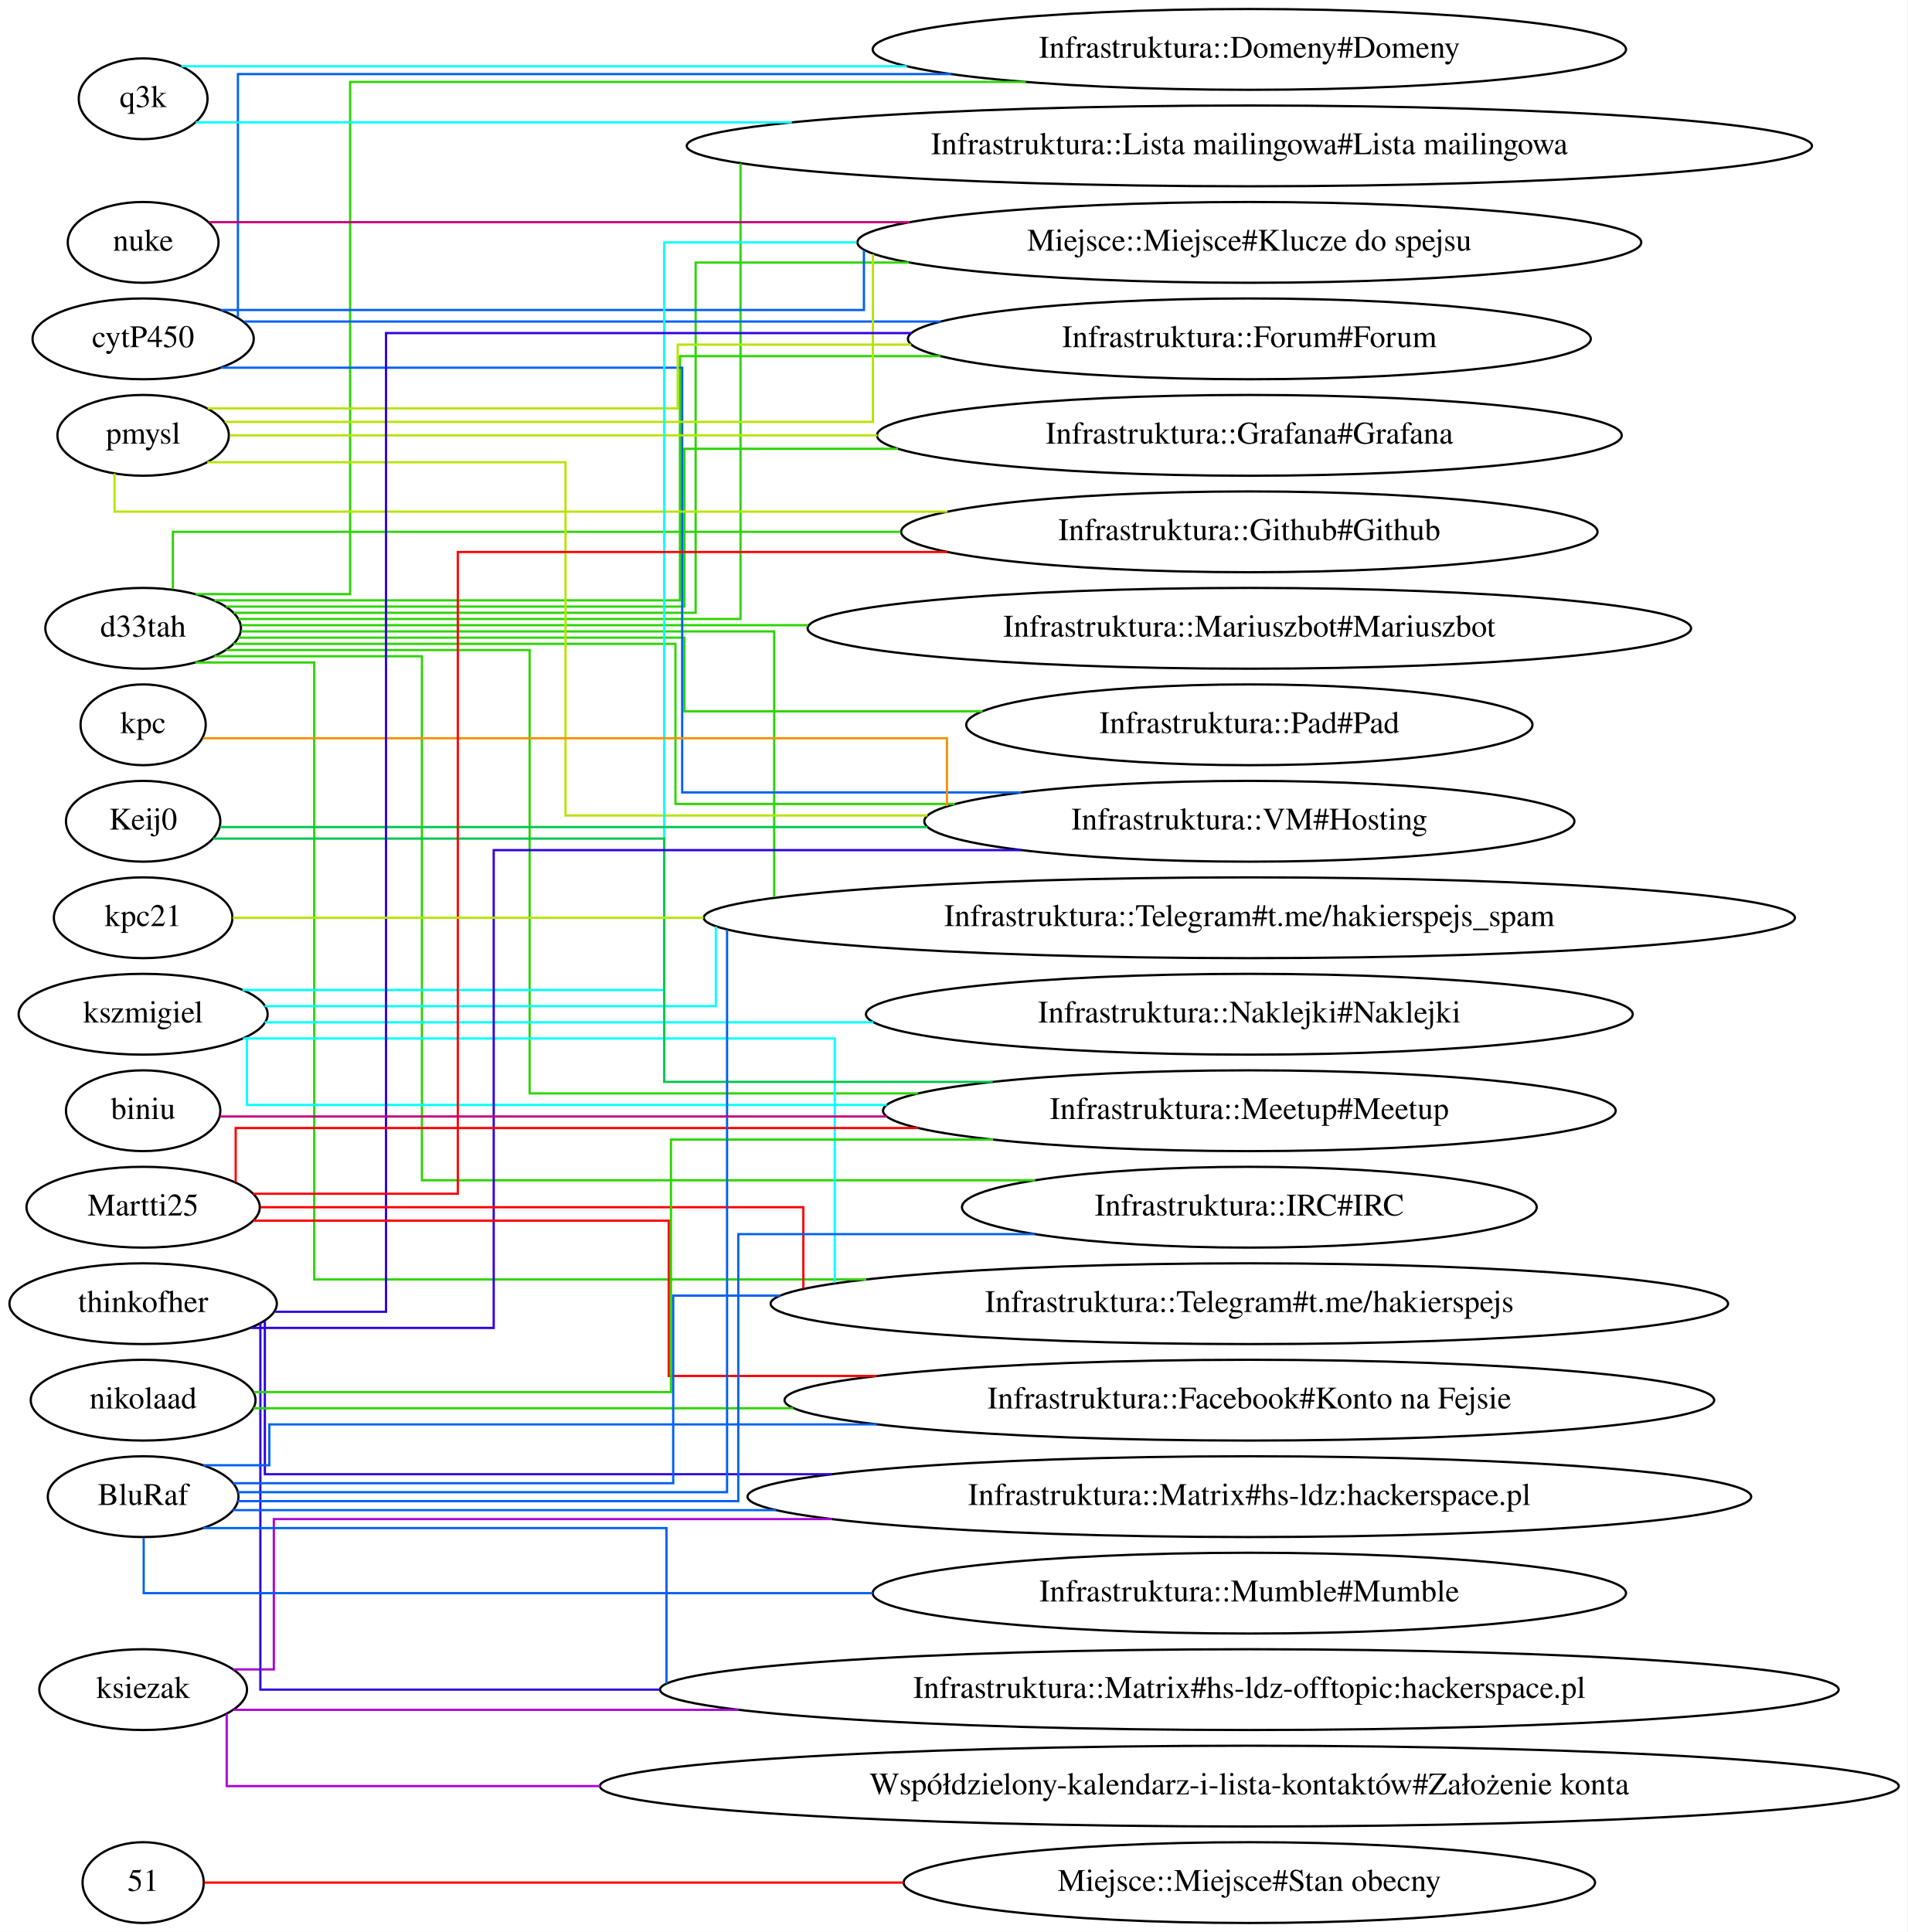
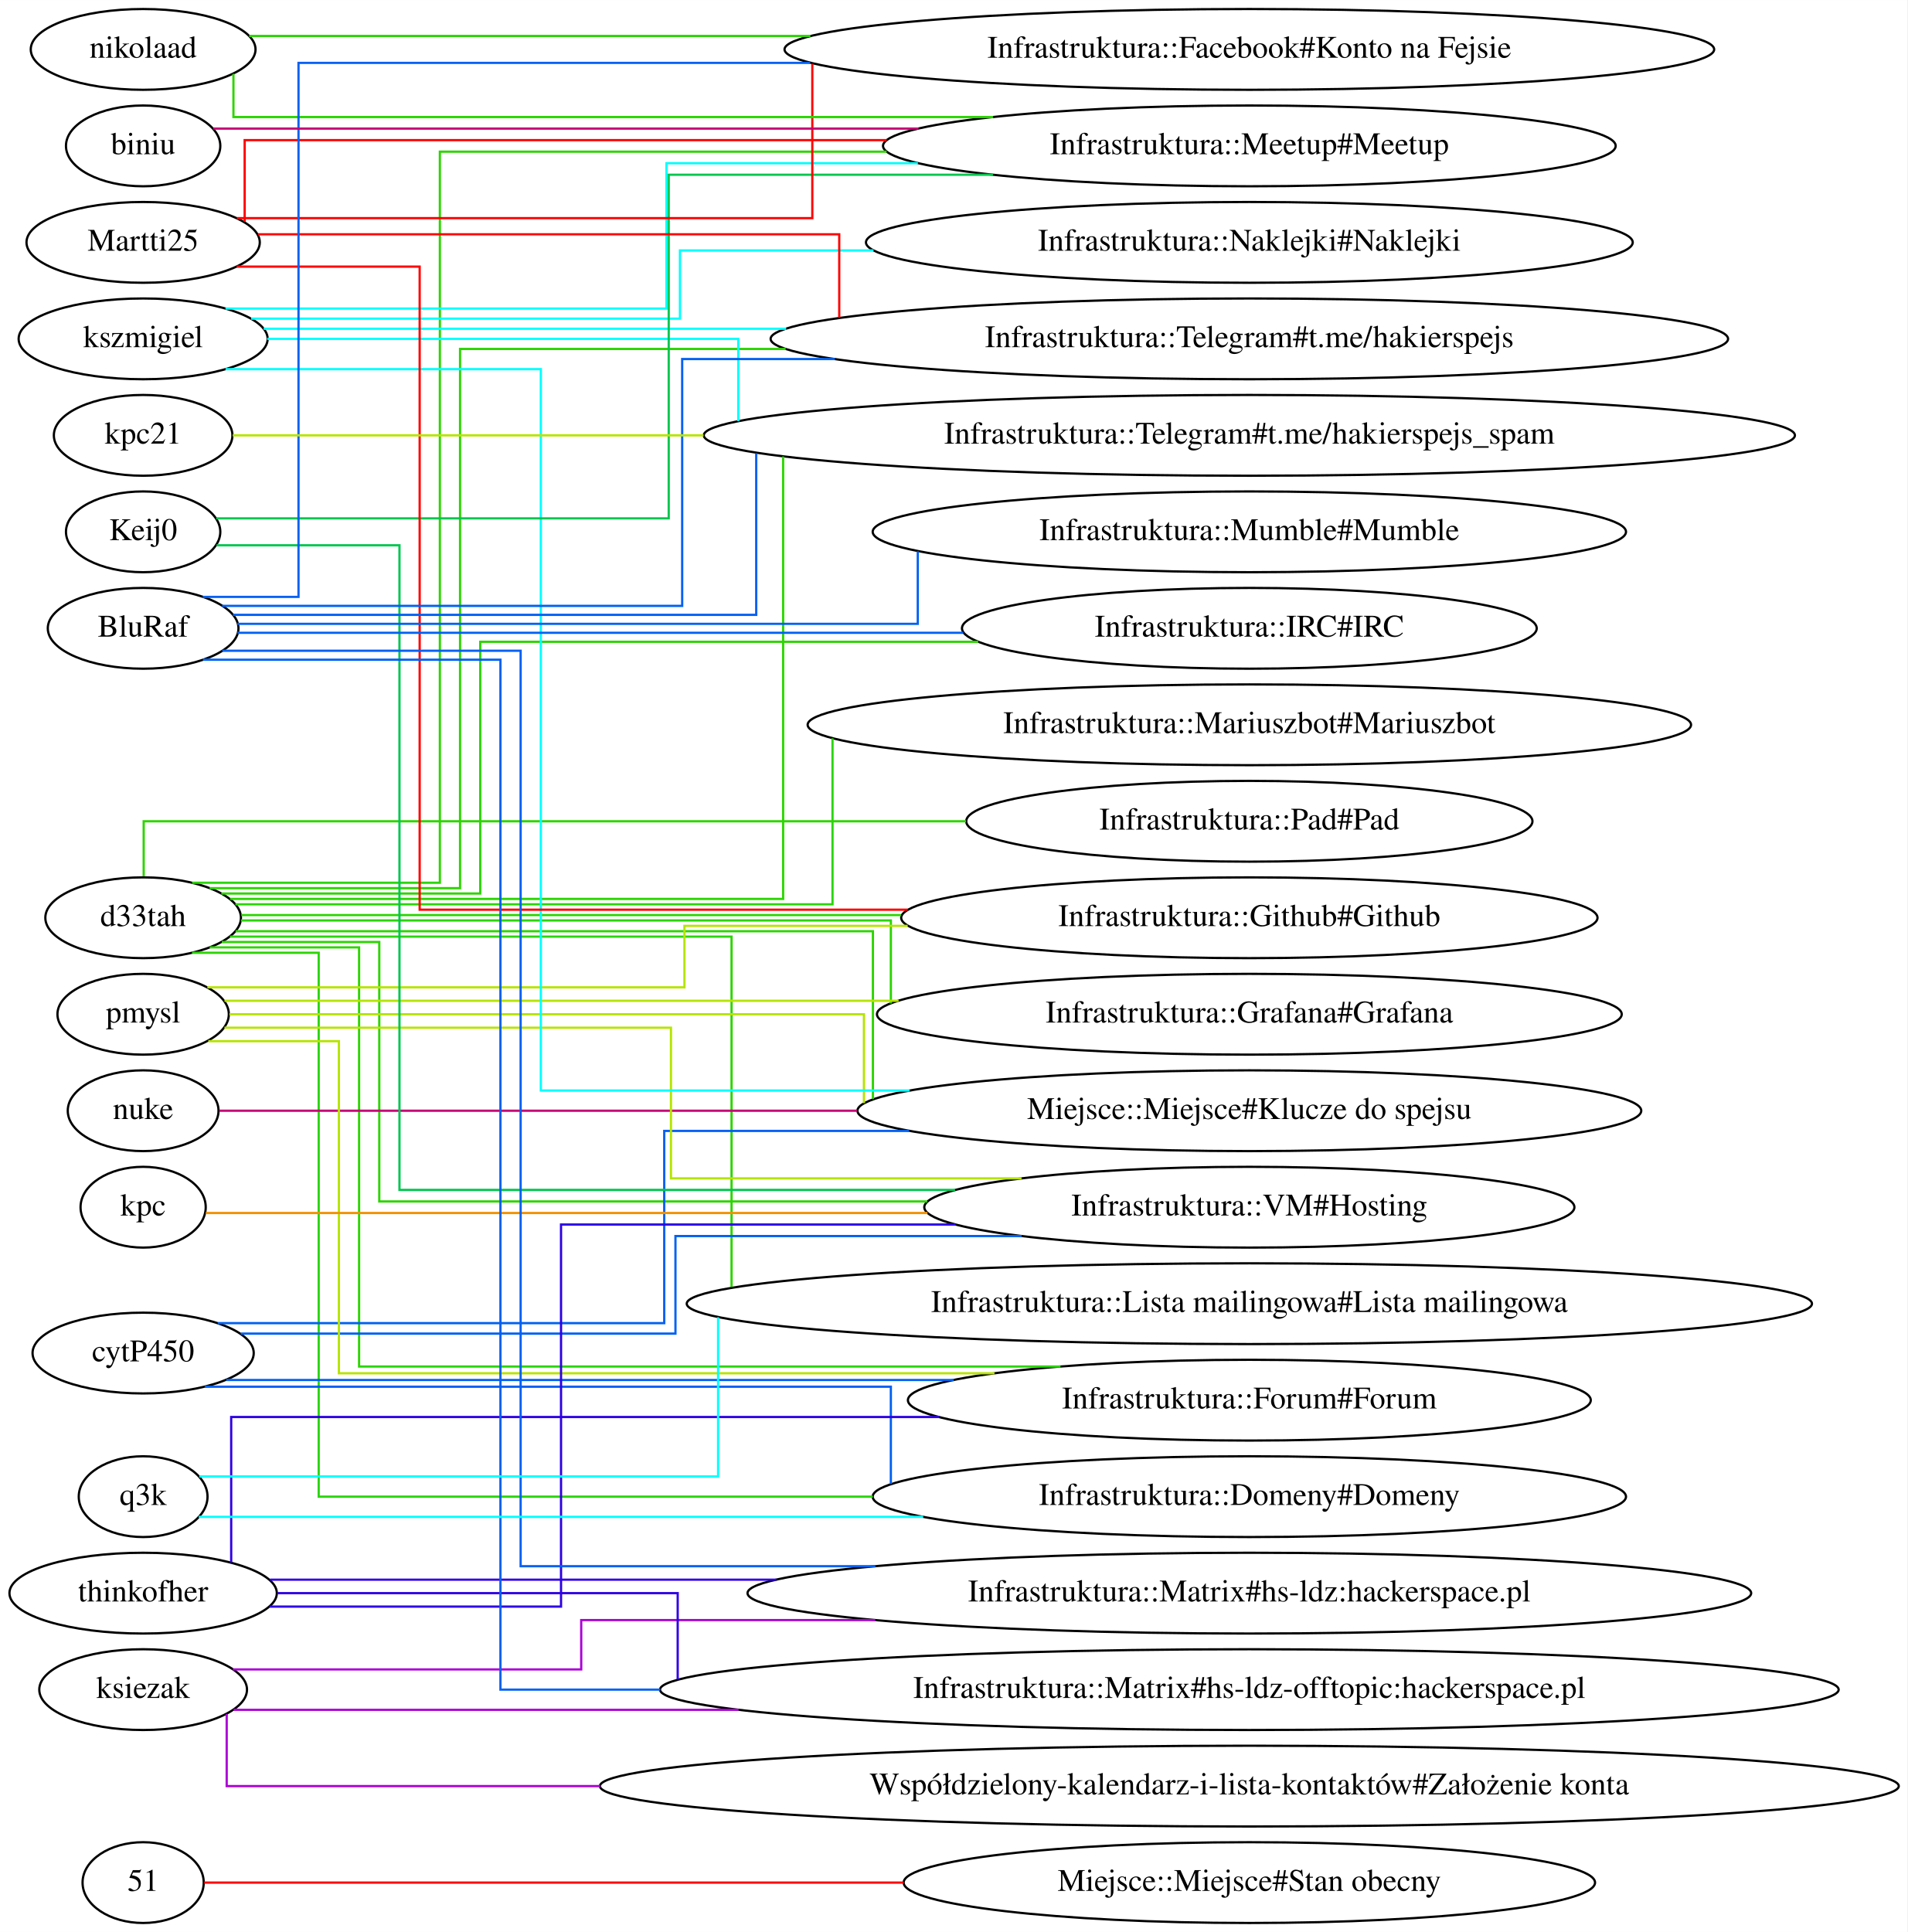
<svg xmlns="http://www.w3.org/2000/svg" width="850pt" height="861pt" viewBox="0.00 0.00 850.04 861.00">
  <g id="graph0" class="graph" transform="scale(1 1) rotate(0) translate(4 857)">
    <polygon fill="#ffffff" stroke="transparent" points="-4,4 -4,-857 846.038,-857 846.038,4 -4,4" />
    <g id="node1" class="node">
      <ellipse fill="none" stroke="#000000" cx="59.795" cy="-18" rx="27" ry="18" />
      <text text-anchor="middle" x="59.795" y="-14.3" font-family="Times,serif" font-size="14.00" fill="#000000">51</text>
    </g>
    <g id="node2" class="node">
      <ellipse fill="none" stroke="#000000" cx="552.814" cy="-18" rx="154.073" ry="18" />
      <text text-anchor="middle" x="552.814" y="-14.3" font-family="Times,serif" font-size="14.00" fill="#000000">Miejsce::Miejsce#Stan obecny</text>
    </g>
    <g id="edge1" class="edge">
      <path fill="none" stroke="#ff0000" d="M87.004,-18C145.495,-18 286.965,-18 398.764,-18" />
    </g>
    <g id="node3" class="node">
-       <ellipse fill="none" stroke="#000000" cx="59.795" cy="-577" rx="43.592" ry="18" />
-       <text text-anchor="middle" x="59.795" y="-573.3" font-family="Times,serif" font-size="14.00" fill="#000000">d33tah</text>
+       <ellipse fill="none" stroke="#000000" cx="59.795" cy="-448" rx="43.592" ry="18" />
+       <text text-anchor="middle" x="59.795" y="-444.3" font-family="Times,serif" font-size="14.00" fill="#000000">d33tah</text>
    </g>
    <g id="node4" class="node">
-       <ellipse fill="none" stroke="#000000" cx="552.814" cy="-491" rx="144.874" ry="18" />
-       <text text-anchor="middle" x="552.814" y="-487.3" font-family="Times,serif" font-size="14.00" fill="#000000">Infrastruktura::VM#Hosting</text>
+       <ellipse fill="none" stroke="#000000" cx="552.814" cy="-792" rx="163.271" ry="18" />
+       <text text-anchor="middle" x="552.814" y="-788.3" font-family="Times,serif" font-size="14.00" fill="#000000">Infrastruktura::Meetup#Meetup</text>
    </g>
    <g id="edge2" class="edge">
-       <path fill="none" stroke="#2bd500" d="M100.04,-570.077C167.726,-570.077 297.038,-570.077 297.038,-570.077 297.038,-570.077 297.038,-498.714 297.038,-498.714 297.038,-498.714 358.754,-498.714 421.554,-498.714" />
+       <path fill="none" stroke="#2bd500" d="M81.632,-463.6C119.193,-463.6 192.038,-463.6 192.038,-463.6 192.038,-463.6 192.038,-789.429 192.038,-789.429 192.038,-789.429 295.173,-789.429 391.157,-789.429" />
    </g>
    <g id="node5" class="node">
-       <ellipse fill="none" stroke="#000000" cx="552.814" cy="-749" rx="174.669" ry="18" />
-       <text text-anchor="middle" x="552.814" y="-745.3" font-family="Times,serif" font-size="14.00" fill="#000000">Miejsce::Miejsce#Klucze do spejsu</text>
+       <ellipse fill="none" stroke="#000000" cx="552.814" cy="-706" rx="213.362" ry="18" />
+       <text text-anchor="middle" x="552.814" y="-702.3" font-family="Times,serif" font-size="14.00" fill="#000000">Infrastruktura::Telegram#t.me/hakierspejs</text>
    </g>
    <g id="edge3" class="edge">
-       <path fill="none" stroke="#2bd500" d="M100.181,-583.923C170.04,-583.923 306.038,-583.923 306.038,-583.923 306.038,-583.923 306.038,-740 306.038,-740 306.038,-740 350.162,-740 401.095,-740" />
+       <path fill="none" stroke="#2bd500" d="M89.404,-461.2C130.821,-461.2 201.038,-461.2 201.038,-461.2 201.038,-461.2 201.038,-701.5 201.038,-701.5 201.038,-701.5 269.578,-701.5 346.15,-701.5" />
    </g>
    <g id="node6" class="node">
-       <ellipse fill="none" stroke="#000000" cx="552.814" cy="-319" rx="128.077" ry="18" />
-       <text text-anchor="middle" x="552.814" y="-315.3" font-family="Times,serif" font-size="14.00" fill="#000000">Infrastruktura::IRC#IRC</text>
+       <ellipse fill="none" stroke="#000000" cx="552.814" cy="-319" rx="144.874" ry="18" />
+       <text text-anchor="middle" x="552.814" y="-315.3" font-family="Times,serif" font-size="14.00" fill="#000000">Infrastruktura::VM#Hosting</text>
    </g>
    <g id="edge4" class="edge">
-       <path fill="none" stroke="#2bd500" d="M91.468,-564.538C128.278,-564.538 184.038,-564.538 184.038,-564.538 184.038,-564.538 184.038,-331 184.038,-331 184.038,-331 348.099,-331 457.365,-331" />
+       <path fill="none" stroke="#2bd500" d="M94.839,-437.2C125.455,-437.2 165.038,-437.2 165.038,-437.2 165.038,-437.2 165.038,-321.571 165.038,-321.571 165.038,-321.571 298.837,-321.571 409.247,-321.571" />
    </g>
    <g id="node7" class="node">
-       <ellipse fill="none" stroke="#000000" cx="552.814" cy="-706" rx="152.173" ry="18" />
-       <text text-anchor="middle" x="552.814" y="-702.3" font-family="Times,serif" font-size="14.00" fill="#000000">Infrastruktura::Forum#Forum</text>
+       <ellipse fill="none" stroke="#000000" cx="552.814" cy="-663" rx="243.157" ry="18" />
+       <text text-anchor="middle" x="552.814" y="-659.3" font-family="Times,serif" font-size="14.00" fill="#000000">Infrastruktura::Telegram#t.me/hakierspejs_spam</text>
    </g>
    <g id="edge5" class="edge">
-       <path fill="none" stroke="#2bd500" d="M91.564,-589.462C156.643,-589.462 299.038,-589.462 299.038,-589.462 299.038,-589.462 299.038,-698.286 299.038,-698.286 299.038,-698.286 355.498,-698.286 415.157,-698.286" />
+       <path fill="none" stroke="#2bd500" d="M98.561,-456.4C176.552,-456.4 345.038,-456.4 345.038,-456.4 345.038,-456.4 345.038,-613.169 345.038,-653.586" />
    </g>
    <g id="node8" class="node">
-       <ellipse fill="none" stroke="#000000" cx="552.814" cy="-663" rx="165.971" ry="18" />
-       <text text-anchor="middle" x="552.814" y="-659.3" font-family="Times,serif" font-size="14.00" fill="#000000">Infrastruktura::Grafana#Grafana</text>
+       <ellipse fill="none" stroke="#000000" cx="552.814" cy="-491" rx="126.178" ry="18" />
+       <text text-anchor="middle" x="552.814" y="-487.3" font-family="Times,serif" font-size="14.00" fill="#000000">Infrastruktura::Pad#Pad</text>
    </g>
    <g id="edge6" class="edge">
-       <path fill="none" stroke="#2bd500" d="M96.697,-586.692C164.276,-586.692 301.038,-586.692 301.038,-586.692 301.038,-586.692 301.038,-657 301.038,-657 301.038,-657 345.023,-657 396.224,-657" />
+       <path fill="none" stroke="#2bd500" d="M60.038,-466.485C60.038,-478.14 60.038,-491 60.038,-491 60.038,-491 280.549,-491 426.552,-491" />
    </g>
    <g id="node9" class="node">
-       <ellipse fill="none" stroke="#000000" cx="552.814" cy="-276" rx="213.362" ry="18" />
-       <text text-anchor="middle" x="552.814" y="-272.3" font-family="Times,serif" font-size="14.00" fill="#000000">Infrastruktura::Telegram#t.me/hakierspejs</text>
+       <ellipse fill="none" stroke="#000000" cx="552.814" cy="-276" rx="250.756" ry="18" />
+       <text text-anchor="middle" x="552.814" y="-272.3" font-family="Times,serif" font-size="14.00" fill="#000000">Infrastruktura::Lista mailingowa#Lista mailingowa</text>
    </g>
    <g id="edge7" class="edge">
-       <path fill="none" stroke="#2bd500" d="M83.085,-561.769C105.506,-561.769 136.038,-561.769 136.038,-561.769 136.038,-561.769 136.038,-286.8 136.038,-286.8 136.038,-286.8 266.994,-286.8 382.093,-286.8" />
+       <path fill="none" stroke="#2bd500" d="M98.49,-439.6C171.437,-439.6 322.038,-439.6 322.038,-439.6 322.038,-439.6 322.038,-315.46 322.038,-283.455" />
    </g>
    <g id="node10" class="node">
-       <ellipse fill="none" stroke="#000000" cx="552.814" cy="-534" rx="126.178" ry="18" />
-       <text text-anchor="middle" x="552.814" y="-530.3" font-family="Times,serif" font-size="14.00" fill="#000000">Infrastruktura::Pad#Pad</text>
+       <ellipse fill="none" stroke="#000000" cx="552.814" cy="-577" rx="128.077" ry="18" />
+       <text text-anchor="middle" x="552.814" y="-573.3" font-family="Times,serif" font-size="14.00" fill="#000000">Infrastruktura::IRC#IRC</text>
    </g>
    <g id="edge8" class="edge">
-       <path fill="none" stroke="#2bd500" d="M102.369,-572.846C171.625,-572.846 301.038,-572.846 301.038,-572.846 301.038,-572.846 301.038,-540 301.038,-540 301.038,-540 368.74,-540 433.93,-540" />
+       <path fill="none" stroke="#2bd500" d="M94.641,-458.8C139.025,-458.8 210.038,-458.8 210.038,-458.8 210.038,-458.8 210.038,-571 210.038,-571 210.038,-571 333.277,-571 431.964,-571" />
    </g>
    <g id="node11" class="node">
-       <ellipse fill="none" stroke="#000000" cx="552.814" cy="-620" rx="155.173" ry="18" />
-       <text text-anchor="middle" x="552.814" y="-616.3" font-family="Times,serif" font-size="14.00" fill="#000000">Infrastruktura::Github#Github</text>
+       <ellipse fill="none" stroke="#000000" cx="552.814" cy="-448" rx="155.173" ry="18" />
+       <text text-anchor="middle" x="552.814" y="-444.3" font-family="Times,serif" font-size="14.00" fill="#000000">Infrastruktura::Github#Github</text>
    </g>
    <g id="edge9" class="edge">
-       <path fill="none" stroke="#2bd500" d="M73.038,-594.49C73.038,-606.394 73.038,-620 73.038,-620 73.038,-620 257.243,-620 397.376,-620" />
+       <path fill="none" stroke="#2bd500" d="M103.547,-449.2C168.944,-449.2 295.426,-449.2 397.567,-449.2" />
    </g>
    <g id="node12" class="node">
-       <ellipse fill="none" stroke="#000000" cx="552.814" cy="-448" rx="243.157" ry="18" />
-       <text text-anchor="middle" x="552.814" y="-444.3" font-family="Times,serif" font-size="14.00" fill="#000000">Infrastruktura::Telegram#t.me/hakierspejs_spam</text>
+       <ellipse fill="none" stroke="#000000" cx="552.814" cy="-190" rx="167.87" ry="18" />
+       <text text-anchor="middle" x="552.814" y="-186.3" font-family="Times,serif" font-size="14.00" fill="#000000">Infrastruktura::Domeny#Domeny</text>
    </g>
    <g id="edge10" class="edge">
-       <path fill="none" stroke="#2bd500" d="M103.43,-575.615C182.426,-575.615 341.038,-575.615 341.038,-575.615 341.038,-575.615 341.038,-486.439 341.038,-457.178" />
+       <path fill="none" stroke="#2bd500" d="M81.59,-432.4C104.741,-432.4 138.038,-432.4 138.038,-432.4 138.038,-432.4 138.038,-190 138.038,-190 138.038,-190 269.96,-190 385.005,-190" />
    </g>
    <g id="node13" class="node">
-       <ellipse fill="none" stroke="#000000" cx="552.814" cy="-835" rx="167.87" ry="18" />
-       <text text-anchor="middle" x="552.814" y="-831.3" font-family="Times,serif" font-size="14.00" fill="#000000">Infrastruktura::Domeny#Domeny</text>
+       <ellipse fill="none" stroke="#000000" cx="552.814" cy="-362" rx="174.669" ry="18" />
+       <text text-anchor="middle" x="552.814" y="-358.3" font-family="Times,serif" font-size="14.00" fill="#000000">Miejsce::Miejsce#Klucze do spejsu</text>
    </g>
    <g id="edge11" class="edge">
-       <path fill="none" stroke="#2bd500" d="M83.072,-592.231C110.398,-592.231 152.038,-592.231 152.038,-592.231 152.038,-592.231 152.038,-820.5 152.038,-820.5 152.038,-820.5 334.536,-820.5 453.231,-820.5" />
+       <path fill="none" stroke="#2bd500" d="M100.987,-442C188.505,-442 385.038,-442 385.038,-442 385.038,-442 385.038,-385.047 385.038,-367.249" />
    </g>
    <g id="node14" class="node">
-       <ellipse fill="none" stroke="#000000" cx="552.814" cy="-792" rx="250.756" ry="18" />
-       <text text-anchor="middle" x="552.814" y="-788.3" font-family="Times,serif" font-size="14.00" fill="#000000">Infrastruktura::Lista mailingowa#Lista mailingowa</text>
+       <ellipse fill="none" stroke="#000000" cx="552.814" cy="-233" rx="152.173" ry="18" />
+       <text text-anchor="middle" x="552.814" y="-229.3" font-family="Times,serif" font-size="14.00" fill="#000000">Infrastruktura::Forum#Forum</text>
    </g>
    <g id="edge12" class="edge">
-       <path fill="none" stroke="#2bd500" d="M102.276,-581.154C177.444,-581.154 326.038,-581.154 326.038,-581.154 326.038,-581.154 326.038,-746.206 326.038,-784.246" />
+       <path fill="none" stroke="#2bd500" d="M89.456,-434.8C117.735,-434.8 156.038,-434.8 156.038,-434.8 156.038,-434.8 156.038,-248 156.038,-248 156.038,-248 352.198,-248 468.668,-248" />
    </g>
    <g id="node15" class="node">
-       <ellipse fill="none" stroke="#000000" cx="552.814" cy="-577" rx="196.865" ry="18" />
-       <text text-anchor="middle" x="552.814" y="-573.3" font-family="Times,serif" font-size="14.00" fill="#000000">Infrastruktura::Mariuszbot#Mariuszbot</text>
+       <ellipse fill="none" stroke="#000000" cx="552.814" cy="-534" rx="196.865" ry="18" />
+       <text text-anchor="middle" x="552.814" y="-530.3" font-family="Times,serif" font-size="14.00" fill="#000000">Infrastruktura::Mariuszbot#Mariuszbot</text>
    </g>
    <g id="edge13" class="edge">
-       <path fill="none" stroke="#2bd500" d="M103.547,-578.385C160.342,-578.385 263.21,-578.385 356.194,-578.385" />
+       <path fill="none" stroke="#2bd500" d="M100.912,-454C184.633,-454 367.038,-454 367.038,-454 367.038,-454 367.038,-509.382 367.038,-527.987" />
    </g>
    <g id="node16" class="node">
-       <ellipse fill="none" stroke="#000000" cx="552.814" cy="-362" rx="163.271" ry="18" />
-       <text text-anchor="middle" x="552.814" y="-358.3" font-family="Times,serif" font-size="14.00" fill="#000000">Infrastruktura::Meetup#Meetup</text>
+       <ellipse fill="none" stroke="#000000" cx="552.814" cy="-405" rx="165.971" ry="18" />
+       <text text-anchor="middle" x="552.814" y="-401.3" font-family="Times,serif" font-size="14.00" fill="#000000">Infrastruktura::Grafana#Grafana</text>
    </g>
    <g id="edge14" class="edge">
-       <path fill="none" stroke="#2bd500" d="M96.745,-567.308C147.356,-567.308 232.038,-567.308 232.038,-567.308 232.038,-567.308 232.038,-369.714 232.038,-369.714 232.038,-369.714 320.913,-369.714 405.101,-369.714" />
+       <path fill="none" stroke="#2bd500" d="M103.36,-446.8C193.69,-446.8 393.038,-446.8 393.038,-446.8 393.038,-446.8 393.038,-420.774 393.038,-409.795" />
    </g>
    <g id="node17" class="node">
-       <ellipse fill="none" stroke="#000000" cx="59.795" cy="-706" rx="49.291" ry="18" />
-       <text text-anchor="middle" x="59.795" y="-702.3" font-family="Times,serif" font-size="14.00" fill="#000000">cytP450</text>
+       <ellipse fill="none" stroke="#000000" cx="59.795" cy="-254" rx="49.291" ry="18" />
+       <text text-anchor="middle" x="59.795" y="-250.3" font-family="Times,serif" font-size="14.00" fill="#000000">cytP450</text>
+     </g>
+     <g id="edge18" class="edge">
+       <path fill="none" stroke="#0061f2" d="M103.309,-262.667C171.799,-262.667 297.038,-262.667 297.038,-262.667 297.038,-262.667 297.038,-306.143 297.038,-306.143 297.038,-306.143 379.946,-306.143 451.357,-306.143" />
+     </g>
+     <g id="edge17" class="edge">
+       <path fill="none" stroke="#0061f2" d="M87.349,-239C167.19,-239 393.038,-239 393.038,-239 393.038,-239 393.038,-208.492 393.038,-195.621" />
+     </g>
+     <g id="edge16" class="edge">
+       <path fill="none" stroke="#0061f2" d="M93.07,-267.333C157.287,-267.333 292.038,-267.333 292.038,-267.333 292.038,-267.333 292.038,-353 292.038,-353 292.038,-353 343.751,-353 401.119,-353" />
    </g>
    <g id="edge15" class="edge">
-       <path fill="none" stroke="#0061f2" d="M94.472,-693.143C161.002,-693.143 300.038,-693.143 300.038,-693.143 300.038,-693.143 300.038,-503.857 300.038,-503.857 300.038,-503.857 380.853,-503.857 451.093,-503.857" />
-     </g>
-     <g id="edge16" class="edge">
-       <path fill="none" stroke="#0061f2" d="M94.479,-718.857C177.545,-718.857 381.038,-718.857 381.038,-718.857 381.038,-718.857 381.038,-737.255 381.038,-745.304" />
-     </g>
-     <g id="edge17" class="edge">
-       <path fill="none" stroke="#0061f2" d="M104.854,-713.714C174.503,-713.714 311.138,-713.714 415.282,-713.714" />
-     </g>
-     <g id="edge18" class="edge">
-       <path fill="none" stroke="#0061f2" d="M102.038,-715.656C102.038,-743.838 102.038,-824 102.038,-824 102.038,-824 287.037,-824 420.004,-824" />
+       <path fill="none" stroke="#0061f2" d="M96.851,-242C164.761,-242 312.179,-242 421.1,-242" />
    </g>
    <g id="node18" class="node">
-       <ellipse fill="none" stroke="#000000" cx="59.795" cy="-749" rx="33.595" ry="18" />
-       <text text-anchor="middle" x="59.795" y="-745.3" font-family="Times,serif" font-size="14.00" fill="#000000">nuke</text>
+       <ellipse fill="none" stroke="#000000" cx="59.795" cy="-362" rx="33.595" ry="18" />
+       <text text-anchor="middle" x="59.795" y="-358.3" font-family="Times,serif" font-size="14.00" fill="#000000">nuke</text>
    </g>
    <g id="edge19" class="edge">
-       <path fill="none" stroke="#c60077" d="M89.159,-758C149.38,-758 290.525,-758 401.378,-758" />
+       <path fill="none" stroke="#c60077" d="M93.682,-362C151.768,-362 274.132,-362 377.937,-362" />
    </g>
    <g id="node19" class="node">
-       <ellipse fill="none" stroke="#000000" cx="59.795" cy="-663" rx="38.194" ry="18" />
-       <text text-anchor="middle" x="59.795" y="-659.3" font-family="Times,serif" font-size="14.00" fill="#000000">pmysl</text>
+       <ellipse fill="none" stroke="#000000" cx="59.795" cy="-405" rx="38.194" ry="18" />
+       <text text-anchor="middle" x="59.795" y="-401.3" font-family="Times,serif" font-size="14.00" fill="#000000">pmysl</text>
    </g>
    <g id="edge20" class="edge">
-       <path fill="none" stroke="#b6e400" d="M88.385,-651C141.045,-651 248.038,-651 248.038,-651 248.038,-651 248.038,-493.571 248.038,-493.571 248.038,-493.571 330.301,-493.571 409.35,-493.571" />
+       <path fill="none" stroke="#b6e400" d="M96.036,-399C162.024,-399 295.038,-399 295.038,-399 295.038,-399 295.038,-331.857 295.038,-331.857 295.038,-331.857 379.169,-331.857 451.304,-331.857" />
    </g>
    <g id="edge21" class="edge">
-       <path fill="none" stroke="#b6e400" d="M96.157,-669C181.029,-669 385.038,-669 385.038,-669 385.038,-669 385.038,-725.953 385.038,-743.751" />
+       <path fill="none" stroke="#b6e400" d="M88.416,-417C152.319,-417 301.038,-417 301.038,-417 301.038,-417 301.038,-444.4 301.038,-444.4 301.038,-444.4 347.524,-444.4 400.546,-444.4" />
+     </g>
+     <g id="edge23" class="edge">
+       <path fill="none" stroke="#b6e400" d="M98.225,-405C183.493,-405 381.038,-405 381.038,-405 381.038,-405 381.038,-375.511 381.038,-365.374" />
    </g>
    <g id="edge22" class="edge">
-       <path fill="none" stroke="#b6e400" d="M88.532,-675C151.898,-675 298.038,-675 298.038,-675 298.038,-675 298.038,-703.429 298.038,-703.429 298.038,-703.429 347.022,-703.429 402.033,-703.429" />
+       <path fill="none" stroke="#b6e400" d="M88.846,-393C114.225,-393 147.038,-393 147.038,-393 147.038,-393 147.038,-245 147.038,-245 147.038,-245 319.2,-245 439.243,-245" />
    </g>
    <g id="edge24" class="edge">
-       <path fill="none" stroke="#b6e400" d="M98.481,-663C160.112,-663 284.134,-663 387.049,-663" />
-     </g>
-     <g id="edge23" class="edge">
-       <path fill="none" stroke="#b6e400" d="M47.038,-646C47.038,-637.5 47.038,-629 47.038,-629 47.038,-629 268.438,-629 418.271,-629" />
+       <path fill="none" stroke="#b6e400" d="M96.048,-411C158.647,-411 290.485,-411 396.503,-411" />
    </g>
    <g id="node20" class="node">
-       <ellipse fill="none" stroke="#000000" cx="59.795" cy="-405" rx="55.491" ry="18" />
-       <text text-anchor="middle" x="59.795" y="-401.3" font-family="Times,serif" font-size="14.00" fill="#000000">kszmigiel</text>
+       <ellipse fill="none" stroke="#000000" cx="59.795" cy="-706" rx="55.491" ry="18" />
+       <text text-anchor="middle" x="59.795" y="-702.3" font-family="Times,serif" font-size="14.00" fill="#000000">kszmigiel</text>
    </g>
    <g id="edge25" class="edge">
-       <path fill="none" stroke="#00ffff" d="M104.025,-415.8C171.408,-415.8 292.038,-415.8 292.038,-415.8 292.038,-415.8 292.038,-749 292.038,-749 292.038,-749 330.449,-749 377.787,-749" />
+       <path fill="none" stroke="#00ffff" d="M96.496,-719.5C162.18,-719.5 293.038,-719.5 293.038,-719.5 293.038,-719.5 293.038,-784.286 293.038,-784.286 293.038,-784.286 346.606,-784.286 405.091,-784.286" />
    </g>
    <g id="edge27" class="edge">
-       <path fill="none" stroke="#00ffff" d="M104.287,-394.2C189.649,-394.2 368.038,-394.2 368.038,-394.2 368.038,-394.2 368.038,-313.139 368.038,-285.275" />
+       <path fill="none" stroke="#00ffff" d="M113.495,-710.5C169.648,-710.5 261.289,-710.5 346.382,-710.5" />
    </g>
    <g id="edge28" class="edge">
-       <path fill="none" stroke="#00ffff" d="M113.925,-408.6C188.85,-408.6 315.038,-408.6 315.038,-408.6 315.038,-408.6 315.038,-434.112 315.038,-444.078" />
+       <path fill="none" stroke="#00ffff" d="M115.076,-706C192.811,-706 325.038,-706 325.038,-706 325.038,-706 325.038,-681.306 325.038,-669.345" />
    </g>
    <g id="edge29" class="edge">
-       <path fill="none" stroke="#00ffff" d="M106.038,-394.798C106.038,-382.822 106.038,-364.571 106.038,-364.571 106.038,-364.571 263.285,-364.571 391.202,-364.571" />
+       <path fill="none" stroke="#00ffff" d="M96.52,-692.5C148.435,-692.5 237.038,-692.5 237.038,-692.5 237.038,-692.5 237.038,-371 237.038,-371 237.038,-371 320.358,-371 401.4,-371" />
    </g>
    <g id="node21" class="node">
-       <ellipse fill="none" stroke="#000000" cx="552.814" cy="-405" rx="170.87" ry="18" />
-       <text text-anchor="middle" x="552.814" y="-401.3" font-family="Times,serif" font-size="14.00" fill="#000000">Infrastruktura::Naklejki#Naklejki</text>
+       <ellipse fill="none" stroke="#000000" cx="552.814" cy="-749" rx="170.87" ry="18" />
+       <text text-anchor="middle" x="552.814" y="-745.3" font-family="Times,serif" font-size="14.00" fill="#000000">Infrastruktura::Naklejki#Naklejki</text>
    </g>
    <g id="edge26" class="edge">
-       <path fill="none" stroke="#00ffff" d="M113.967,-401.4C178.879,-401.4 290.723,-401.4 385.252,-401.4" />
+       <path fill="none" stroke="#00ffff" d="M107.921,-715C177.784,-715 299.038,-715 299.038,-715 299.038,-715 299.038,-745.4 299.038,-745.4 299.038,-745.4 337.955,-745.4 385.309,-745.4" />
    </g>
    <g id="node22" class="node">
      <ellipse fill="none" stroke="#000000" cx="59.795" cy="-104" rx="46.292" ry="18" />
      <text text-anchor="middle" x="59.795" y="-100.3" font-family="Times,serif" font-size="14.00" fill="#000000">ksiezak</text>
    </g>
    <g id="node23" class="node">
+       <ellipse fill="none" stroke="#000000" cx="552.814" cy="-61" rx="289.449" ry="18" />
+       <text text-anchor="middle" x="552.814" y="-57.3" font-family="Times,serif" font-size="14.00" fill="#000000">Współdzielony-kalendarz-i-lista-kontaktów#Założenie konta</text>
+     </g>
+     <g id="edge30" class="edge">
+       <path fill="none" stroke="#ab00d5" d="M97.038,-93.149C97.038,-80.411 97.038,-61 97.038,-61 97.038,-61 173.348,-61 263.518,-61" />
+     </g>
+     <g id="node24" class="node">
+       <ellipse fill="none" stroke="#000000" cx="552.814" cy="-147" rx="223.66" ry="18" />
+       <text text-anchor="middle" x="552.814" y="-143.3" font-family="Times,serif" font-size="14.00" fill="#000000">Infrastruktura::Matrix#hs-ldz:hackerspace.pl</text>
+     </g>
+     <g id="edge31" class="edge">
+       <path fill="none" stroke="#ab00d5" d="M99.776,-113C156.897,-113 255.038,-113 255.038,-113 255.038,-113 255.038,-135 255.038,-135 255.038,-135 318.037,-135 386.08,-135" />
+     </g>
+     <g id="node25" class="node">
      <ellipse fill="none" stroke="#000000" cx="552.814" cy="-104" rx="262.653" ry="18" />
      <text text-anchor="middle" x="552.814" y="-100.3" font-family="Times,serif" font-size="14.00" fill="#000000">Infrastruktura::Matrix#hs-ldz-offtopic:hackerspace.pl</text>
    </g>
-     <g id="edge30" class="edge">
+     <g id="edge32" class="edge">
      <path fill="none" stroke="#ab00d5" d="M100.141,-95C150.103,-95 239.167,-95 325.154,-95" />
    </g>
-     <g id="node24" class="node">
-       <ellipse fill="none" stroke="#000000" cx="552.814" cy="-190" rx="223.66" ry="18" />
-       <text text-anchor="middle" x="552.814" y="-186.3" font-family="Times,serif" font-size="14.00" fill="#000000">Infrastruktura::Matrix#hs-ldz:hackerspace.pl</text>
-     </g>
-     <g id="edge31" class="edge">
-       <path fill="none" stroke="#ab00d5" d="M99.929,-113C110.017,-113 118.038,-113 118.038,-113 118.038,-113 118.038,-180 118.038,-180 118.038,-180 248.765,-180 366.853,-180" />
-     </g>
-     <g id="node25" class="node">
-       <ellipse fill="none" stroke="#000000" cx="552.814" cy="-61" rx="289.449" ry="18" />
-       <text text-anchor="middle" x="552.814" y="-57.3" font-family="Times,serif" font-size="14.00" fill="#000000">Współdzielony-kalendarz-i-lista-kontaktów#Założenie konta</text>
-     </g>
-     <g id="edge32" class="edge">
-       <path fill="none" stroke="#ab00d5" d="M97.038,-93.149C97.038,-80.411 97.038,-61 97.038,-61 97.038,-61 173.348,-61 263.518,-61" />
-     </g>
    <g id="node26" class="node">
-       <ellipse fill="none" stroke="#000000" cx="59.795" cy="-534" rx="27.895" ry="18" />
-       <text text-anchor="middle" x="59.795" y="-530.3" font-family="Times,serif" font-size="14.00" fill="#000000">kpc</text>
+       <ellipse fill="none" stroke="#000000" cx="59.795" cy="-319" rx="27.895" ry="18" />
+       <text text-anchor="middle" x="59.795" y="-315.3" font-family="Times,serif" font-size="14.00" fill="#000000">kpc</text>
    </g>
    <g id="edge33" class="edge">
-       <path fill="none" stroke="#f29100" d="M86.428,-528C169.452,-528 418.038,-528 418.038,-528 418.038,-528 418.038,-508.468 418.038,-497.786" />
+       <path fill="none" stroke="#f29100" d="M87.714,-316.429C148.519,-316.429 296.511,-316.429 409.361,-316.429" />
    </g>
    <g id="node27" class="node">
-       <ellipse fill="none" stroke="#000000" cx="59.795" cy="-491" rx="34.394" ry="18" />
-       <text text-anchor="middle" x="59.795" y="-487.3" font-family="Times,serif" font-size="14.00" fill="#000000">Keij0</text>
+       <ellipse fill="none" stroke="#000000" cx="59.795" cy="-620" rx="34.394" ry="18" />
+       <text text-anchor="middle" x="59.795" y="-616.3" font-family="Times,serif" font-size="14.00" fill="#000000">Keij0</text>
    </g>
    <g id="edge34" class="edge">
-       <path fill="none" stroke="#00c64f" d="M94.071,-488.429C158.327,-488.429 300.243,-488.429 409.333,-488.429" />
+       <path fill="none" stroke="#00c64f" d="M92.365,-626C156.729,-626 294.038,-626 294.038,-626 294.038,-626 294.038,-779.143 294.038,-779.143 294.038,-779.143 369.235,-779.143 438.558,-779.143" />
    </g>
    <g id="edge35" class="edge">
-       <path fill="none" stroke="#00c64f" d="M91.116,-483.286C154.509,-483.286 292.038,-483.286 292.038,-483.286 292.038,-483.286 292.038,-374.857 292.038,-374.857 292.038,-374.857 368.367,-374.857 438.434,-374.857" />
+       <path fill="none" stroke="#00c64f" d="M92.532,-614C126.291,-614 174.038,-614 174.038,-614 174.038,-614 174.038,-326.714 174.038,-326.714 174.038,-326.714 312.223,-326.714 421.665,-326.714" />
    </g>
    <g id="node28" class="node">
-       <ellipse fill="none" stroke="#000000" cx="59.795" cy="-276" rx="59.59" ry="18" />
-       <text text-anchor="middle" x="59.795" y="-272.3" font-family="Times,serif" font-size="14.00" fill="#000000">thinkofher</text>
+       <ellipse fill="none" stroke="#000000" cx="59.795" cy="-147" rx="59.59" ry="18" />
+       <text text-anchor="middle" x="59.795" y="-143.3" font-family="Times,serif" font-size="14.00" fill="#000000">thinkofher</text>
+     </g>
+     <g id="edge39" class="edge">
+       <path fill="none" stroke="#2e00e4" d="M116.179,-141C170.995,-141 246.038,-141 246.038,-141 246.038,-141 246.038,-311.286 246.038,-311.286 246.038,-311.286 338.443,-311.286 421.823,-311.286" />
    </g>
    <g id="edge36" class="edge">
-       <path fill="none" stroke="#2e00e4" d="M107.948,-265.2C153.856,-265.2 216.038,-265.2 216.038,-265.2 216.038,-265.2 216.038,-478.143 216.038,-478.143 216.038,-478.143 352.152,-478.143 451.313,-478.143" />
-     </g>
-     <g id="edge39" class="edge">
-       <path fill="none" stroke="#2e00e4" d="M118.668,-272.4C144.055,-272.4 168.038,-272.4 168.038,-272.4 168.038,-272.4 168.038,-708.571 168.038,-708.571 168.038,-708.571 294.263,-708.571 402.12,-708.571" />
+       <path fill="none" stroke="#2e00e4" d="M99.038,-160.674C99.038,-183.164 99.038,-225.5 99.038,-225.5 99.038,-225.5 281.034,-225.5 414.509,-225.5" />
    </g>
    <g id="edge37" class="edge">
-       <path fill="none" stroke="#2e00e4" d="M112.038,-267.234C112.038,-232.184 112.038,-104 112.038,-104 112.038,-104 195.654,-104 290.048,-104" />
+       <path fill="none" stroke="#2e00e4" d="M116.35,-153C171.742,-153 259.602,-153 342.02,-153" />
    </g>
    <g id="edge38" class="edge">
-       <path fill="none" stroke="#2e00e4" d="M114.038,-268.153C114.038,-248.735 114.038,-200 114.038,-200 114.038,-200 247.145,-200 366.733,-200" />
+       <path fill="none" stroke="#2e00e4" d="M119.606,-147C190.178,-147 298.038,-147 298.038,-147 298.038,-147 298.038,-119.695 298.038,-108.602" />
    </g>
    <g id="node29" class="node">
-       <ellipse fill="none" stroke="#000000" cx="59.795" cy="-319" rx="51.991" ry="18" />
-       <text text-anchor="middle" x="59.795" y="-315.3" font-family="Times,serif" font-size="14.00" fill="#000000">Martti25</text>
+       <ellipse fill="none" stroke="#000000" cx="59.795" cy="-749" rx="51.991" ry="18" />
+       <text text-anchor="middle" x="59.795" y="-745.3" font-family="Times,serif" font-size="14.00" fill="#000000">Martti25</text>
+     </g>
+     <g id="edge42" class="edge">
+       <path fill="none" stroke="#ff0000" d="M105.038,-758.222C105.038,-771.538 105.038,-794.571 105.038,-794.571 105.038,-794.571 262.897,-794.571 391.156,-794.571" />
    </g>
    <g id="edge41" class="edge">
-       <path fill="none" stroke="#ff0000" d="M112.061,-319C196.614,-319 354.038,-319 354.038,-319 354.038,-319 354.038,-294.812 354.038,-282.719" />
+       <path fill="none" stroke="#ff0000" d="M111.025,-752.6C199.143,-752.6 370.038,-752.6 370.038,-752.6 370.038,-752.6 370.038,-729.047 370.038,-715.43" />
+     </g>
+     <g id="edge43" class="edge">
+       <path fill="none" stroke="#ff0000" d="M101.519,-738.2C137.273,-738.2 183.038,-738.2 183.038,-738.2 183.038,-738.2 183.038,-451.6 183.038,-451.6 183.038,-451.6 298.62,-451.6 400.544,-451.6" />
+     </g>
+     <g id="node30" class="node">
+       <ellipse fill="none" stroke="#000000" cx="552.814" cy="-835" rx="207.163" ry="18" />
+       <text text-anchor="middle" x="552.814" y="-831.3" font-family="Times,serif" font-size="14.00" fill="#000000">Infrastruktura::Facebook#Konto na Fejsie</text>
    </g>
    <g id="edge40" class="edge">
-       <path fill="none" stroke="#ff0000" d="M108.845,-325C149.287,-325 200.038,-325 200.038,-325 200.038,-325 200.038,-611 200.038,-611 200.038,-611 318.544,-611 418.186,-611" />
-     </g>
-     <g id="edge43" class="edge">
-       <path fill="none" stroke="#ff0000" d="M101.038,-330.165C101.038,-340.502 101.038,-354.286 101.038,-354.286 101.038,-354.286 273.401,-354.286 405.198,-354.286" />
-     </g>
-     <g id="node30" class="node">
-       <ellipse fill="none" stroke="#000000" cx="552.814" cy="-233" rx="207.163" ry="18" />
-       <text text-anchor="middle" x="552.814" y="-229.3" font-family="Times,serif" font-size="14.00" fill="#000000">Infrastruktura::Facebook#Konto na Fejsie</text>
-     </g>
-     <g id="edge42" class="edge">
-       <path fill="none" stroke="#ff0000" d="M108.9,-313C177.587,-313 294.038,-313 294.038,-313 294.038,-313 294.038,-243.8 294.038,-243.8 294.038,-243.8 336.337,-243.8 386.731,-243.8" />
+       <path fill="none" stroke="#ff0000" d="M101.578,-759.8C183.659,-759.8 358.038,-759.8 358.038,-759.8 358.038,-759.8 358.038,-810.403 358.038,-828.588" />
    </g>
    <g id="node31" class="node">
-       <ellipse fill="none" stroke="#000000" cx="59.795" cy="-233" rx="50.091" ry="18" />
-       <text text-anchor="middle" x="59.795" y="-229.3" font-family="Times,serif" font-size="14.00" fill="#000000">nikolaad</text>
+       <ellipse fill="none" stroke="#000000" cx="59.795" cy="-835" rx="50.091" ry="18" />
+       <text text-anchor="middle" x="59.795" y="-831.3" font-family="Times,serif" font-size="14.00" fill="#000000">nikolaad</text>
    </g>
    <g id="edge45" class="edge">
-       <path fill="none" stroke="#2bd500" d="M109.109,-236.6C178.09,-236.6 295.038,-236.6 295.038,-236.6 295.038,-236.6 295.038,-349.143 295.038,-349.143 295.038,-349.143 369.673,-349.143 438.624,-349.143" />
+       <path fill="none" stroke="#2bd500" d="M100.038,-824.118C100.038,-815.484 100.038,-804.857 100.038,-804.857 100.038,-804.857 304.428,-804.857 438.559,-804.857" />
    </g>
    <g id="edge44" class="edge">
-       <path fill="none" stroke="#2bd500" d="M108.87,-229.4C165.193,-229.4 261.202,-229.4 349.557,-229.4" />
+       <path fill="none" stroke="#2bd500" d="M107.067,-841C164.73,-841 265.834,-841 357.189,-841" />
    </g>
    <g id="node32" class="node">
-       <ellipse fill="none" stroke="#000000" cx="59.795" cy="-190" rx="42.494" ry="18" />
-       <text text-anchor="middle" x="59.795" y="-186.3" font-family="Times,serif" font-size="14.00" fill="#000000">BluRaf</text>
+       <ellipse fill="none" stroke="#000000" cx="59.795" cy="-577" rx="42.494" ry="18" />
+       <text text-anchor="middle" x="59.795" y="-573.3" font-family="Times,serif" font-size="14.00" fill="#000000">BluRaf</text>
+     </g>
+     <g id="edge48" class="edge">
+       <path fill="none" stroke="#0061f2" d="M94.985,-587C161.715,-587 300.038,-587 300.038,-587 300.038,-587 300.038,-697 300.038,-697 300.038,-697 329.4,-697 368.11,-697" />
+     </g>
+     <g id="edge49" class="edge">
+       <path fill="none" stroke="#0061f2" d="M99.819,-583C175.715,-583 333.038,-583 333.038,-583 333.038,-583 333.038,-634.802 333.038,-655.037" />
+     </g>
+     <g id="edge51" class="edge">
+       <path fill="none" stroke="#0061f2" d="M101.829,-575C172.678,-575 318.576,-575 425.311,-575" />
+     </g>
+     <g id="edge47" class="edge">
+       <path fill="none" stroke="#0061f2" d="M95.064,-567C144.398,-567 228.038,-567 228.038,-567 228.038,-567 228.038,-159 228.038,-159 228.038,-159 306.403,-159 386.145,-159" />
+     </g>
+     <g id="edge50" class="edge">
+       <path fill="none" stroke="#0061f2" d="M86.448,-563C131.781,-563 219.038,-563 219.038,-563 219.038,-563 219.038,-104 219.038,-104 219.038,-104 248.649,-104 290.232,-104" />
    </g>
    <g id="edge46" class="edge">
-       <path fill="none" stroke="#0061f2" d="M101.823,-188C176.615,-188 325.038,-188 325.038,-188 325.038,-188 325.038,-307 325.038,-307 325.038,-307 394.873,-307 457.206,-307" />
-     </g>
-     <g id="edge50" class="edge">
-       <path fill="none" stroke="#0061f2" d="M99.87,-196C167.271,-196 296.038,-196 296.038,-196 296.038,-196 296.038,-279.6 296.038,-279.6 296.038,-279.6 315.512,-279.6 343.734,-279.6" />
-     </g>
-     <g id="edge51" class="edge">
-       <path fill="none" stroke="#0061f2" d="M101.897,-192C175.551,-192 320.038,-192 320.038,-192 320.038,-192 320.038,-405.891 320.038,-442.653" />
-     </g>
-     <g id="edge47" class="edge">
-       <path fill="none" stroke="#0061f2" d="M86.551,-176C147.816,-176 293.038,-176 293.038,-176 293.038,-176 293.038,-119.886 293.038,-106.735" />
-     </g>
-     <g id="edge49" class="edge">
-       <path fill="none" stroke="#0061f2" d="M99.723,-184C152.849,-184 250.711,-184 341.926,-184" />
-     </g>
-     <g id="edge48" class="edge">
-       <path fill="none" stroke="#0061f2" d="M86.599,-204C101.085,-204 116.038,-204 116.038,-204 116.038,-204 116.038,-222.2 116.038,-222.2 116.038,-222.2 263.257,-222.2 386.753,-222.2" />
+       <path fill="none" stroke="#0061f2" d="M86.368,-591C105.895,-591 129.038,-591 129.038,-591 129.038,-591 129.038,-829 129.038,-829 129.038,-829 246.015,-829 357.052,-829" />
    </g>
    <g id="node33" class="node">
-       <ellipse fill="none" stroke="#000000" cx="552.814" cy="-147" rx="167.87" ry="18" />
-       <text text-anchor="middle" x="552.814" y="-143.3" font-family="Times,serif" font-size="14.00" fill="#000000">Infrastruktura::Mumble#Mumble</text>
+       <ellipse fill="none" stroke="#000000" cx="552.814" cy="-620" rx="167.87" ry="18" />
+       <text text-anchor="middle" x="552.814" y="-616.3" font-family="Times,serif" font-size="14.00" fill="#000000">Infrastruktura::Mumble#Mumble</text>
    </g>
    <g id="edge52" class="edge">
-       <path fill="none" stroke="#0061f2" d="M60.038,-171.515C60.038,-159.86 60.038,-147 60.038,-147 60.038,-147 242.146,-147 384.951,-147" />
+       <path fill="none" stroke="#0061f2" d="M101.783,-579C193.791,-579 405.038,-579 405.038,-579 405.038,-579 405.038,-599.27 405.038,-611.305" />
    </g>
    <g id="node34" class="node">
-       <ellipse fill="none" stroke="#000000" cx="59.795" cy="-362" rx="34.394" ry="18" />
-       <text text-anchor="middle" x="59.795" y="-358.3" font-family="Times,serif" font-size="14.00" fill="#000000">biniu</text>
+       <ellipse fill="none" stroke="#000000" cx="59.795" cy="-792" rx="34.394" ry="18" />
+       <text text-anchor="middle" x="59.795" y="-788.3" font-family="Times,serif" font-size="14.00" fill="#000000">biniu</text>
    </g>
    <g id="edge53" class="edge">
-       <path fill="none" stroke="#c60077" d="M94.071,-359.429C154.833,-359.429 285.039,-359.429 391.264,-359.429" />
+       <path fill="none" stroke="#c60077" d="M91.009,-799.714C152.976,-799.714 295.058,-799.714 405.38,-799.714" />
    </g>
    <g id="node35" class="node">
-       <ellipse fill="none" stroke="#000000" cx="59.795" cy="-448" rx="39.794" ry="18" />
-       <text text-anchor="middle" x="59.795" y="-444.3" font-family="Times,serif" font-size="14.00" fill="#000000">kpc21</text>
+       <ellipse fill="none" stroke="#000000" cx="59.795" cy="-663" rx="39.794" ry="18" />
+       <text text-anchor="middle" x="59.795" y="-659.3" font-family="Times,serif" font-size="14.00" fill="#000000">kpc21</text>
    </g>
    <g id="edge54" class="edge">
-       <path fill="none" stroke="#b6e400" d="M99.723,-448C146.602,-448 228.316,-448 309.558,-448" />
+       <path fill="none" stroke="#b6e400" d="M99.723,-663C146.602,-663 228.316,-663 309.558,-663" />
    </g>
    <g id="node36" class="node">
-       <ellipse fill="none" stroke="#000000" cx="59.795" cy="-813" rx="28.695" ry="18" />
-       <text text-anchor="middle" x="59.795" y="-809.3" font-family="Times,serif" font-size="14.00" fill="#000000">q3k</text>
+       <ellipse fill="none" stroke="#000000" cx="59.795" cy="-190" rx="28.695" ry="18" />
+       <text text-anchor="middle" x="59.795" y="-186.3" font-family="Times,serif" font-size="14.00" fill="#000000">q3k</text>
    </g>
    <g id="edge55" class="edge">
-       <path fill="none" stroke="#00ffff" d="M76.766,-827.5C127.35,-827.5 280.982,-827.5 400.183,-827.5" />
+       <path fill="none" stroke="#00ffff" d="M84.831,-199C149.308,-199 316.038,-199 316.038,-199 316.038,-199 316.038,-251.806 316.038,-269.958" />
    </g>
    <g id="edge56" class="edge">
-       <path fill="none" stroke="#00ffff" d="M83.242,-802.5C131.323,-802.5 245.292,-802.5 348.905,-802.5" />
+       <path fill="none" stroke="#00ffff" d="M84.582,-181C142.966,-181 292.844,-181 407.443,-181" />
    </g>
  </g>
</svg>
